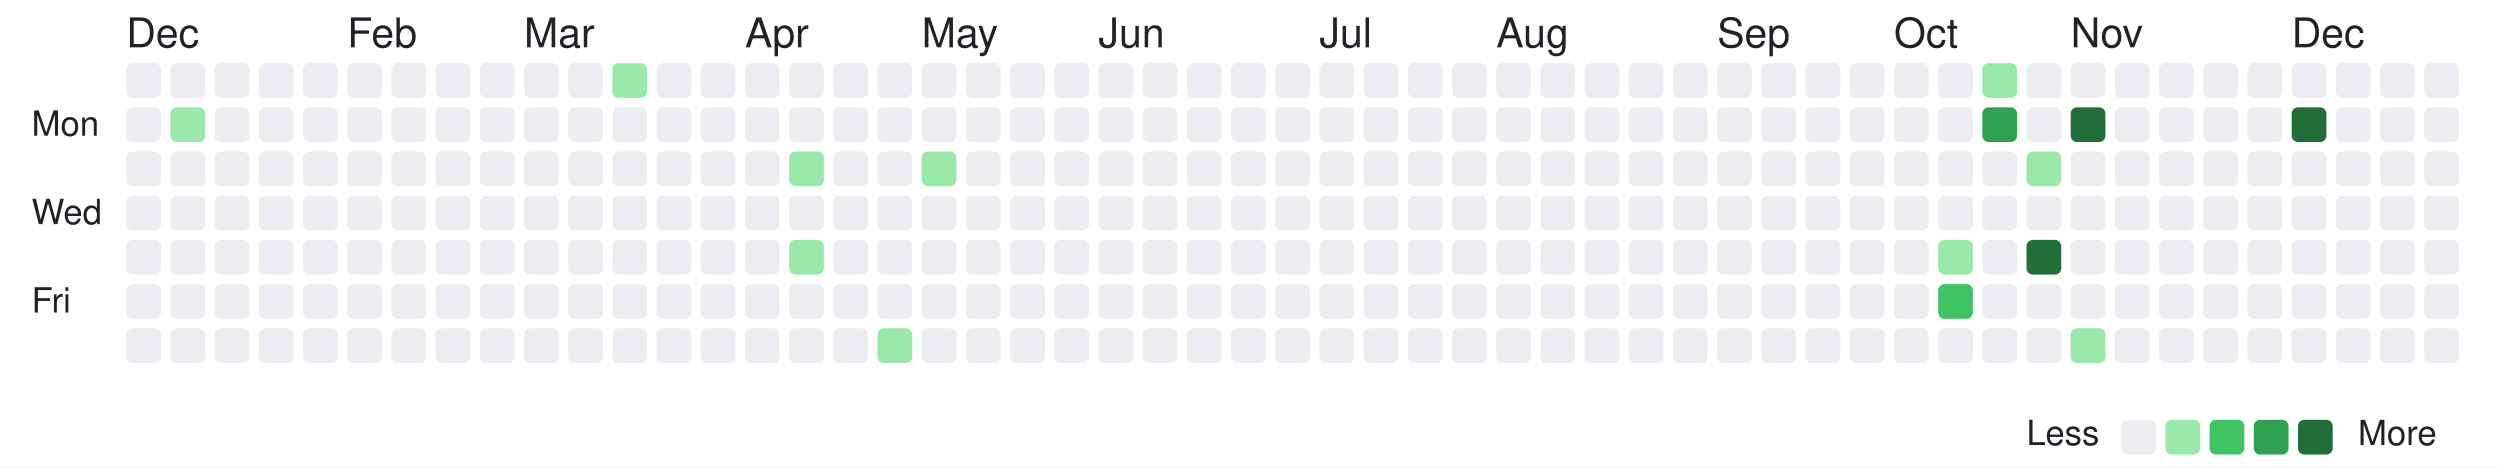
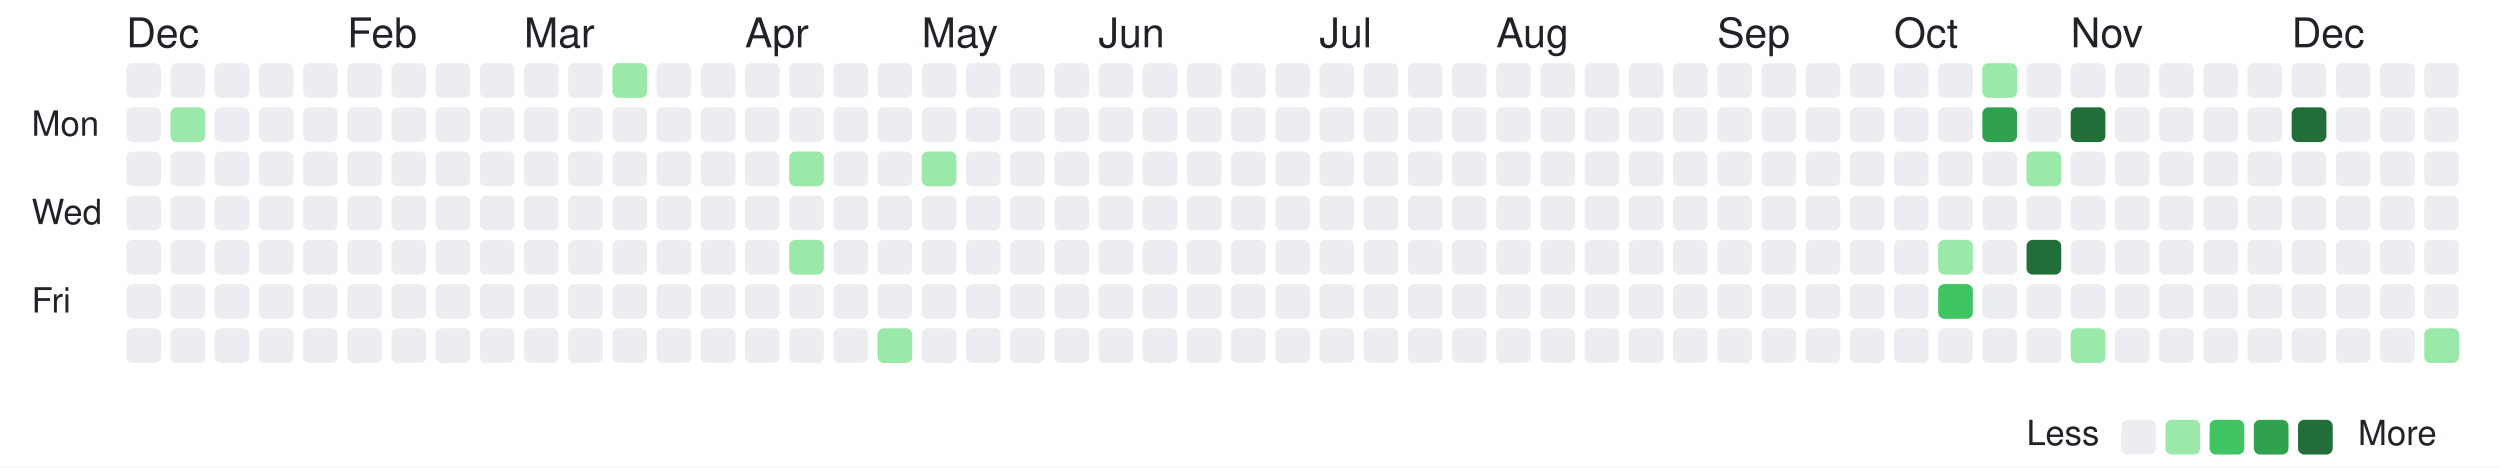
<svg xmlns="http://www.w3.org/2000/svg" width="792" height="148" viewBox="0 0 792 148">
  <rect width="792" height="148" fill="#ffffff" />
  <g transform="translate(40, 20)">
    <text x="-30" y="23" fill="#1f2328" font-size="11" font-family="-apple-system, BlinkMacSystemFont, Segoe UI, Helvetica, Arial, sans-serif">Mon</text>
    <text x="-30" y="51" fill="#1f2328" font-size="11" font-family="-apple-system, BlinkMacSystemFont, Segoe UI, Helvetica, Arial, sans-serif">Wed</text>
    <text x="-30" y="79" fill="#1f2328" font-size="11" font-family="-apple-system, BlinkMacSystemFont, Segoe UI, Helvetica, Arial, sans-serif">Fri</text>
    <rect x="0" y="0" width="11" height="11" fill="#ebedf0" rx="2" ry="2" />
    <rect x="0" y="14" width="11" height="11" fill="#ebedf0" rx="2" ry="2" />
    <rect x="0" y="28" width="11" height="11" fill="#ebedf0" rx="2" ry="2" />
    <rect x="0" y="42" width="11" height="11" fill="#ebedf0" rx="2" ry="2" />
    <rect x="0" y="56" width="11" height="11" fill="#ebedf0" rx="2" ry="2" />
    <rect x="0" y="70" width="11" height="11" fill="#ebedf0" rx="2" ry="2" />
    <rect x="0" y="84" width="11" height="11" fill="#ebedf0" rx="2" ry="2" />
    <rect x="14" y="0" width="11" height="11" fill="#ebedf0" rx="2" ry="2" />
    <rect x="14" y="14" width="11" height="11" fill="#9be9a8" rx="2" ry="2" />
    <rect x="14" y="28" width="11" height="11" fill="#ebedf0" rx="2" ry="2" />
    <rect x="14" y="42" width="11" height="11" fill="#ebedf0" rx="2" ry="2" />
    <rect x="14" y="56" width="11" height="11" fill="#ebedf0" rx="2" ry="2" />
    <rect x="14" y="70" width="11" height="11" fill="#ebedf0" rx="2" ry="2" />
    <rect x="14" y="84" width="11" height="11" fill="#ebedf0" rx="2" ry="2" />
    <rect x="28" y="0" width="11" height="11" fill="#ebedf0" rx="2" ry="2" />
    <rect x="28" y="14" width="11" height="11" fill="#ebedf0" rx="2" ry="2" />
    <rect x="28" y="28" width="11" height="11" fill="#ebedf0" rx="2" ry="2" />
    <rect x="28" y="42" width="11" height="11" fill="#ebedf0" rx="2" ry="2" />
    <rect x="28" y="56" width="11" height="11" fill="#ebedf0" rx="2" ry="2" />
    <rect x="28" y="70" width="11" height="11" fill="#ebedf0" rx="2" ry="2" />
    <rect x="28" y="84" width="11" height="11" fill="#ebedf0" rx="2" ry="2" />
    <rect x="42" y="0" width="11" height="11" fill="#ebedf0" rx="2" ry="2" />
    <rect x="42" y="14" width="11" height="11" fill="#ebedf0" rx="2" ry="2" />
    <rect x="42" y="28" width="11" height="11" fill="#ebedf0" rx="2" ry="2" />
    <rect x="42" y="42" width="11" height="11" fill="#ebedf0" rx="2" ry="2" />
    <rect x="42" y="56" width="11" height="11" fill="#ebedf0" rx="2" ry="2" />
    <rect x="42" y="70" width="11" height="11" fill="#ebedf0" rx="2" ry="2" />
    <rect x="42" y="84" width="11" height="11" fill="#ebedf0" rx="2" ry="2" />
    <rect x="56" y="0" width="11" height="11" fill="#ebedf0" rx="2" ry="2" />
    <rect x="56" y="14" width="11" height="11" fill="#ebedf0" rx="2" ry="2" />
    <rect x="56" y="28" width="11" height="11" fill="#ebedf0" rx="2" ry="2" />
    <rect x="56" y="42" width="11" height="11" fill="#ebedf0" rx="2" ry="2" />
    <rect x="56" y="56" width="11" height="11" fill="#ebedf0" rx="2" ry="2" />
    <rect x="56" y="70" width="11" height="11" fill="#ebedf0" rx="2" ry="2" />
    <rect x="56" y="84" width="11" height="11" fill="#ebedf0" rx="2" ry="2" />
    <rect x="70" y="0" width="11" height="11" fill="#ebedf0" rx="2" ry="2" />
    <rect x="70" y="14" width="11" height="11" fill="#ebedf0" rx="2" ry="2" />
    <rect x="70" y="28" width="11" height="11" fill="#ebedf0" rx="2" ry="2" />
    <rect x="70" y="42" width="11" height="11" fill="#ebedf0" rx="2" ry="2" />
    <rect x="70" y="56" width="11" height="11" fill="#ebedf0" rx="2" ry="2" />
    <rect x="70" y="70" width="11" height="11" fill="#ebedf0" rx="2" ry="2" />
    <rect x="70" y="84" width="11" height="11" fill="#ebedf0" rx="2" ry="2" />
    <rect x="84" y="0" width="11" height="11" fill="#ebedf0" rx="2" ry="2" />
    <rect x="84" y="14" width="11" height="11" fill="#ebedf0" rx="2" ry="2" />
    <rect x="84" y="28" width="11" height="11" fill="#ebedf0" rx="2" ry="2" />
    <rect x="84" y="42" width="11" height="11" fill="#ebedf0" rx="2" ry="2" />
    <rect x="84" y="56" width="11" height="11" fill="#ebedf0" rx="2" ry="2" />
    <rect x="84" y="70" width="11" height="11" fill="#ebedf0" rx="2" ry="2" />
    <rect x="84" y="84" width="11" height="11" fill="#ebedf0" rx="2" ry="2" />
    <rect x="98" y="0" width="11" height="11" fill="#ebedf0" rx="2" ry="2" />
    <rect x="98" y="14" width="11" height="11" fill="#ebedf0" rx="2" ry="2" />
    <rect x="98" y="28" width="11" height="11" fill="#ebedf0" rx="2" ry="2" />
    <rect x="98" y="42" width="11" height="11" fill="#ebedf0" rx="2" ry="2" />
    <rect x="98" y="56" width="11" height="11" fill="#ebedf0" rx="2" ry="2" />
    <rect x="98" y="70" width="11" height="11" fill="#ebedf0" rx="2" ry="2" />
    <rect x="98" y="84" width="11" height="11" fill="#ebedf0" rx="2" ry="2" />
    <rect x="112" y="0" width="11" height="11" fill="#ebedf0" rx="2" ry="2" />
    <rect x="112" y="14" width="11" height="11" fill="#ebedf0" rx="2" ry="2" />
    <rect x="112" y="28" width="11" height="11" fill="#ebedf0" rx="2" ry="2" />
    <rect x="112" y="42" width="11" height="11" fill="#ebedf0" rx="2" ry="2" />
    <rect x="112" y="56" width="11" height="11" fill="#ebedf0" rx="2" ry="2" />
    <rect x="112" y="70" width="11" height="11" fill="#ebedf0" rx="2" ry="2" />
    <rect x="112" y="84" width="11" height="11" fill="#ebedf0" rx="2" ry="2" />
    <rect x="126" y="0" width="11" height="11" fill="#ebedf0" rx="2" ry="2" />
    <rect x="126" y="14" width="11" height="11" fill="#ebedf0" rx="2" ry="2" />
    <rect x="126" y="28" width="11" height="11" fill="#ebedf0" rx="2" ry="2" />
    <rect x="126" y="42" width="11" height="11" fill="#ebedf0" rx="2" ry="2" />
    <rect x="126" y="56" width="11" height="11" fill="#ebedf0" rx="2" ry="2" />
    <rect x="126" y="70" width="11" height="11" fill="#ebedf0" rx="2" ry="2" />
    <rect x="126" y="84" width="11" height="11" fill="#ebedf0" rx="2" ry="2" />
    <rect x="140" y="0" width="11" height="11" fill="#ebedf0" rx="2" ry="2" />
    <rect x="140" y="14" width="11" height="11" fill="#ebedf0" rx="2" ry="2" />
    <rect x="140" y="28" width="11" height="11" fill="#ebedf0" rx="2" ry="2" />
    <rect x="140" y="42" width="11" height="11" fill="#ebedf0" rx="2" ry="2" />
    <rect x="140" y="56" width="11" height="11" fill="#ebedf0" rx="2" ry="2" />
    <rect x="140" y="70" width="11" height="11" fill="#ebedf0" rx="2" ry="2" />
    <rect x="140" y="84" width="11" height="11" fill="#ebedf0" rx="2" ry="2" />
    <rect x="154" y="0" width="11" height="11" fill="#9be9a8" rx="2" ry="2" />
    <rect x="154" y="14" width="11" height="11" fill="#ebedf0" rx="2" ry="2" />
    <rect x="154" y="28" width="11" height="11" fill="#ebedf0" rx="2" ry="2" />
    <rect x="154" y="42" width="11" height="11" fill="#ebedf0" rx="2" ry="2" />
    <rect x="154" y="56" width="11" height="11" fill="#ebedf0" rx="2" ry="2" />
    <rect x="154" y="70" width="11" height="11" fill="#ebedf0" rx="2" ry="2" />
    <rect x="154" y="84" width="11" height="11" fill="#ebedf0" rx="2" ry="2" />
    <rect x="168" y="0" width="11" height="11" fill="#ebedf0" rx="2" ry="2" />
    <rect x="168" y="14" width="11" height="11" fill="#ebedf0" rx="2" ry="2" />
    <rect x="168" y="28" width="11" height="11" fill="#ebedf0" rx="2" ry="2" />
    <rect x="168" y="42" width="11" height="11" fill="#ebedf0" rx="2" ry="2" />
    <rect x="168" y="56" width="11" height="11" fill="#ebedf0" rx="2" ry="2" />
    <rect x="168" y="70" width="11" height="11" fill="#ebedf0" rx="2" ry="2" />
    <rect x="168" y="84" width="11" height="11" fill="#ebedf0" rx="2" ry="2" />
    <rect x="182" y="0" width="11" height="11" fill="#ebedf0" rx="2" ry="2" />
    <rect x="182" y="14" width="11" height="11" fill="#ebedf0" rx="2" ry="2" />
    <rect x="182" y="28" width="11" height="11" fill="#ebedf0" rx="2" ry="2" />
    <rect x="182" y="42" width="11" height="11" fill="#ebedf0" rx="2" ry="2" />
    <rect x="182" y="56" width="11" height="11" fill="#ebedf0" rx="2" ry="2" />
    <rect x="182" y="70" width="11" height="11" fill="#ebedf0" rx="2" ry="2" />
    <rect x="182" y="84" width="11" height="11" fill="#ebedf0" rx="2" ry="2" />
    <rect x="196" y="0" width="11" height="11" fill="#ebedf0" rx="2" ry="2" />
    <rect x="196" y="14" width="11" height="11" fill="#ebedf0" rx="2" ry="2" />
    <rect x="196" y="28" width="11" height="11" fill="#ebedf0" rx="2" ry="2" />
    <rect x="196" y="42" width="11" height="11" fill="#ebedf0" rx="2" ry="2" />
    <rect x="196" y="56" width="11" height="11" fill="#ebedf0" rx="2" ry="2" />
    <rect x="196" y="70" width="11" height="11" fill="#ebedf0" rx="2" ry="2" />
    <rect x="196" y="84" width="11" height="11" fill="#ebedf0" rx="2" ry="2" />
    <rect x="210" y="0" width="11" height="11" fill="#ebedf0" rx="2" ry="2" />
    <rect x="210" y="14" width="11" height="11" fill="#ebedf0" rx="2" ry="2" />
    <rect x="210" y="28" width="11" height="11" fill="#9be9a8" rx="2" ry="2" />
    <rect x="210" y="42" width="11" height="11" fill="#ebedf0" rx="2" ry="2" />
    <rect x="210" y="56" width="11" height="11" fill="#9be9a8" rx="2" ry="2" />
    <rect x="210" y="70" width="11" height="11" fill="#ebedf0" rx="2" ry="2" />
    <rect x="210" y="84" width="11" height="11" fill="#ebedf0" rx="2" ry="2" />
    <rect x="224" y="0" width="11" height="11" fill="#ebedf0" rx="2" ry="2" />
    <rect x="224" y="14" width="11" height="11" fill="#ebedf0" rx="2" ry="2" />
    <rect x="224" y="28" width="11" height="11" fill="#ebedf0" rx="2" ry="2" />
    <rect x="224" y="42" width="11" height="11" fill="#ebedf0" rx="2" ry="2" />
    <rect x="224" y="56" width="11" height="11" fill="#ebedf0" rx="2" ry="2" />
    <rect x="224" y="70" width="11" height="11" fill="#ebedf0" rx="2" ry="2" />
    <rect x="224" y="84" width="11" height="11" fill="#ebedf0" rx="2" ry="2" />
    <rect x="238" y="0" width="11" height="11" fill="#ebedf0" rx="2" ry="2" />
    <rect x="238" y="14" width="11" height="11" fill="#ebedf0" rx="2" ry="2" />
    <rect x="238" y="28" width="11" height="11" fill="#ebedf0" rx="2" ry="2" />
    <rect x="238" y="42" width="11" height="11" fill="#ebedf0" rx="2" ry="2" />
    <rect x="238" y="56" width="11" height="11" fill="#ebedf0" rx="2" ry="2" />
    <rect x="238" y="70" width="11" height="11" fill="#ebedf0" rx="2" ry="2" />
    <rect x="238" y="84" width="11" height="11" fill="#9be9a8" rx="2" ry="2" />
    <rect x="252" y="0" width="11" height="11" fill="#ebedf0" rx="2" ry="2" />
    <rect x="252" y="14" width="11" height="11" fill="#ebedf0" rx="2" ry="2" />
    <rect x="252" y="28" width="11" height="11" fill="#9be9a8" rx="2" ry="2" />
    <rect x="252" y="42" width="11" height="11" fill="#ebedf0" rx="2" ry="2" />
    <rect x="252" y="56" width="11" height="11" fill="#ebedf0" rx="2" ry="2" />
    <rect x="252" y="70" width="11" height="11" fill="#ebedf0" rx="2" ry="2" />
    <rect x="252" y="84" width="11" height="11" fill="#ebedf0" rx="2" ry="2" />
    <rect x="266" y="0" width="11" height="11" fill="#ebedf0" rx="2" ry="2" />
    <rect x="266" y="14" width="11" height="11" fill="#ebedf0" rx="2" ry="2" />
    <rect x="266" y="28" width="11" height="11" fill="#ebedf0" rx="2" ry="2" />
    <rect x="266" y="42" width="11" height="11" fill="#ebedf0" rx="2" ry="2" />
    <rect x="266" y="56" width="11" height="11" fill="#ebedf0" rx="2" ry="2" />
    <rect x="266" y="70" width="11" height="11" fill="#ebedf0" rx="2" ry="2" />
    <rect x="266" y="84" width="11" height="11" fill="#ebedf0" rx="2" ry="2" />
    <rect x="280" y="0" width="11" height="11" fill="#ebedf0" rx="2" ry="2" />
    <rect x="280" y="14" width="11" height="11" fill="#ebedf0" rx="2" ry="2" />
    <rect x="280" y="28" width="11" height="11" fill="#ebedf0" rx="2" ry="2" />
    <rect x="280" y="42" width="11" height="11" fill="#ebedf0" rx="2" ry="2" />
    <rect x="280" y="56" width="11" height="11" fill="#ebedf0" rx="2" ry="2" />
    <rect x="280" y="70" width="11" height="11" fill="#ebedf0" rx="2" ry="2" />
    <rect x="280" y="84" width="11" height="11" fill="#ebedf0" rx="2" ry="2" />
    <rect x="294" y="0" width="11" height="11" fill="#ebedf0" rx="2" ry="2" />
    <rect x="294" y="14" width="11" height="11" fill="#ebedf0" rx="2" ry="2" />
    <rect x="294" y="28" width="11" height="11" fill="#ebedf0" rx="2" ry="2" />
    <rect x="294" y="42" width="11" height="11" fill="#ebedf0" rx="2" ry="2" />
    <rect x="294" y="56" width="11" height="11" fill="#ebedf0" rx="2" ry="2" />
    <rect x="294" y="70" width="11" height="11" fill="#ebedf0" rx="2" ry="2" />
    <rect x="294" y="84" width="11" height="11" fill="#ebedf0" rx="2" ry="2" />
    <rect x="308" y="0" width="11" height="11" fill="#ebedf0" rx="2" ry="2" />
    <rect x="308" y="14" width="11" height="11" fill="#ebedf0" rx="2" ry="2" />
    <rect x="308" y="28" width="11" height="11" fill="#ebedf0" rx="2" ry="2" />
    <rect x="308" y="42" width="11" height="11" fill="#ebedf0" rx="2" ry="2" />
    <rect x="308" y="56" width="11" height="11" fill="#ebedf0" rx="2" ry="2" />
    <rect x="308" y="70" width="11" height="11" fill="#ebedf0" rx="2" ry="2" />
    <rect x="308" y="84" width="11" height="11" fill="#ebedf0" rx="2" ry="2" />
    <rect x="322" y="0" width="11" height="11" fill="#ebedf0" rx="2" ry="2" />
    <rect x="322" y="14" width="11" height="11" fill="#ebedf0" rx="2" ry="2" />
    <rect x="322" y="28" width="11" height="11" fill="#ebedf0" rx="2" ry="2" />
    <rect x="322" y="42" width="11" height="11" fill="#ebedf0" rx="2" ry="2" />
    <rect x="322" y="56" width="11" height="11" fill="#ebedf0" rx="2" ry="2" />
    <rect x="322" y="70" width="11" height="11" fill="#ebedf0" rx="2" ry="2" />
    <rect x="322" y="84" width="11" height="11" fill="#ebedf0" rx="2" ry="2" />
    <rect x="336" y="0" width="11" height="11" fill="#ebedf0" rx="2" ry="2" />
    <rect x="336" y="14" width="11" height="11" fill="#ebedf0" rx="2" ry="2" />
    <rect x="336" y="28" width="11" height="11" fill="#ebedf0" rx="2" ry="2" />
    <rect x="336" y="42" width="11" height="11" fill="#ebedf0" rx="2" ry="2" />
    <rect x="336" y="56" width="11" height="11" fill="#ebedf0" rx="2" ry="2" />
    <rect x="336" y="70" width="11" height="11" fill="#ebedf0" rx="2" ry="2" />
    <rect x="336" y="84" width="11" height="11" fill="#ebedf0" rx="2" ry="2" />
    <rect x="350" y="0" width="11" height="11" fill="#ebedf0" rx="2" ry="2" />
    <rect x="350" y="14" width="11" height="11" fill="#ebedf0" rx="2" ry="2" />
    <rect x="350" y="28" width="11" height="11" fill="#ebedf0" rx="2" ry="2" />
    <rect x="350" y="42" width="11" height="11" fill="#ebedf0" rx="2" ry="2" />
    <rect x="350" y="56" width="11" height="11" fill="#ebedf0" rx="2" ry="2" />
    <rect x="350" y="70" width="11" height="11" fill="#ebedf0" rx="2" ry="2" />
    <rect x="350" y="84" width="11" height="11" fill="#ebedf0" rx="2" ry="2" />
    <rect x="364" y="0" width="11" height="11" fill="#ebedf0" rx="2" ry="2" />
    <rect x="364" y="14" width="11" height="11" fill="#ebedf0" rx="2" ry="2" />
    <rect x="364" y="28" width="11" height="11" fill="#ebedf0" rx="2" ry="2" />
    <rect x="364" y="42" width="11" height="11" fill="#ebedf0" rx="2" ry="2" />
    <rect x="364" y="56" width="11" height="11" fill="#ebedf0" rx="2" ry="2" />
    <rect x="364" y="70" width="11" height="11" fill="#ebedf0" rx="2" ry="2" />
    <rect x="364" y="84" width="11" height="11" fill="#ebedf0" rx="2" ry="2" />
    <rect x="378" y="0" width="11" height="11" fill="#ebedf0" rx="2" ry="2" />
    <rect x="378" y="14" width="11" height="11" fill="#ebedf0" rx="2" ry="2" />
    <rect x="378" y="28" width="11" height="11" fill="#ebedf0" rx="2" ry="2" />
    <rect x="378" y="42" width="11" height="11" fill="#ebedf0" rx="2" ry="2" />
    <rect x="378" y="56" width="11" height="11" fill="#ebedf0" rx="2" ry="2" />
    <rect x="378" y="70" width="11" height="11" fill="#ebedf0" rx="2" ry="2" />
    <rect x="378" y="84" width="11" height="11" fill="#ebedf0" rx="2" ry="2" />
    <rect x="392" y="0" width="11" height="11" fill="#ebedf0" rx="2" ry="2" />
    <rect x="392" y="14" width="11" height="11" fill="#ebedf0" rx="2" ry="2" />
    <rect x="392" y="28" width="11" height="11" fill="#ebedf0" rx="2" ry="2" />
    <rect x="392" y="42" width="11" height="11" fill="#ebedf0" rx="2" ry="2" />
    <rect x="392" y="56" width="11" height="11" fill="#ebedf0" rx="2" ry="2" />
    <rect x="392" y="70" width="11" height="11" fill="#ebedf0" rx="2" ry="2" />
    <rect x="392" y="84" width="11" height="11" fill="#ebedf0" rx="2" ry="2" />
    <rect x="406" y="0" width="11" height="11" fill="#ebedf0" rx="2" ry="2" />
    <rect x="406" y="14" width="11" height="11" fill="#ebedf0" rx="2" ry="2" />
    <rect x="406" y="28" width="11" height="11" fill="#ebedf0" rx="2" ry="2" />
    <rect x="406" y="42" width="11" height="11" fill="#ebedf0" rx="2" ry="2" />
    <rect x="406" y="56" width="11" height="11" fill="#ebedf0" rx="2" ry="2" />
    <rect x="406" y="70" width="11" height="11" fill="#ebedf0" rx="2" ry="2" />
    <rect x="406" y="84" width="11" height="11" fill="#ebedf0" rx="2" ry="2" />
    <rect x="420" y="0" width="11" height="11" fill="#ebedf0" rx="2" ry="2" />
    <rect x="420" y="14" width="11" height="11" fill="#ebedf0" rx="2" ry="2" />
    <rect x="420" y="28" width="11" height="11" fill="#ebedf0" rx="2" ry="2" />
    <rect x="420" y="42" width="11" height="11" fill="#ebedf0" rx="2" ry="2" />
    <rect x="420" y="56" width="11" height="11" fill="#ebedf0" rx="2" ry="2" />
    <rect x="420" y="70" width="11" height="11" fill="#ebedf0" rx="2" ry="2" />
    <rect x="420" y="84" width="11" height="11" fill="#ebedf0" rx="2" ry="2" />
    <rect x="434" y="0" width="11" height="11" fill="#ebedf0" rx="2" ry="2" />
    <rect x="434" y="14" width="11" height="11" fill="#ebedf0" rx="2" ry="2" />
    <rect x="434" y="28" width="11" height="11" fill="#ebedf0" rx="2" ry="2" />
    <rect x="434" y="42" width="11" height="11" fill="#ebedf0" rx="2" ry="2" />
    <rect x="434" y="56" width="11" height="11" fill="#ebedf0" rx="2" ry="2" />
    <rect x="434" y="70" width="11" height="11" fill="#ebedf0" rx="2" ry="2" />
    <rect x="434" y="84" width="11" height="11" fill="#ebedf0" rx="2" ry="2" />
    <rect x="448" y="0" width="11" height="11" fill="#ebedf0" rx="2" ry="2" />
    <rect x="448" y="14" width="11" height="11" fill="#ebedf0" rx="2" ry="2" />
    <rect x="448" y="28" width="11" height="11" fill="#ebedf0" rx="2" ry="2" />
    <rect x="448" y="42" width="11" height="11" fill="#ebedf0" rx="2" ry="2" />
    <rect x="448" y="56" width="11" height="11" fill="#ebedf0" rx="2" ry="2" />
    <rect x="448" y="70" width="11" height="11" fill="#ebedf0" rx="2" ry="2" />
    <rect x="448" y="84" width="11" height="11" fill="#ebedf0" rx="2" ry="2" />
    <rect x="462" y="0" width="11" height="11" fill="#ebedf0" rx="2" ry="2" />
    <rect x="462" y="14" width="11" height="11" fill="#ebedf0" rx="2" ry="2" />
    <rect x="462" y="28" width="11" height="11" fill="#ebedf0" rx="2" ry="2" />
    <rect x="462" y="42" width="11" height="11" fill="#ebedf0" rx="2" ry="2" />
    <rect x="462" y="56" width="11" height="11" fill="#ebedf0" rx="2" ry="2" />
    <rect x="462" y="70" width="11" height="11" fill="#ebedf0" rx="2" ry="2" />
    <rect x="462" y="84" width="11" height="11" fill="#ebedf0" rx="2" ry="2" />
    <rect x="476" y="0" width="11" height="11" fill="#ebedf0" rx="2" ry="2" />
    <rect x="476" y="14" width="11" height="11" fill="#ebedf0" rx="2" ry="2" />
    <rect x="476" y="28" width="11" height="11" fill="#ebedf0" rx="2" ry="2" />
    <rect x="476" y="42" width="11" height="11" fill="#ebedf0" rx="2" ry="2" />
    <rect x="476" y="56" width="11" height="11" fill="#ebedf0" rx="2" ry="2" />
    <rect x="476" y="70" width="11" height="11" fill="#ebedf0" rx="2" ry="2" />
    <rect x="476" y="84" width="11" height="11" fill="#ebedf0" rx="2" ry="2" />
    <rect x="490" y="0" width="11" height="11" fill="#ebedf0" rx="2" ry="2" />
    <rect x="490" y="14" width="11" height="11" fill="#ebedf0" rx="2" ry="2" />
    <rect x="490" y="28" width="11" height="11" fill="#ebedf0" rx="2" ry="2" />
    <rect x="490" y="42" width="11" height="11" fill="#ebedf0" rx="2" ry="2" />
    <rect x="490" y="56" width="11" height="11" fill="#ebedf0" rx="2" ry="2" />
    <rect x="490" y="70" width="11" height="11" fill="#ebedf0" rx="2" ry="2" />
    <rect x="490" y="84" width="11" height="11" fill="#ebedf0" rx="2" ry="2" />
    <rect x="504" y="0" width="11" height="11" fill="#ebedf0" rx="2" ry="2" />
    <rect x="504" y="14" width="11" height="11" fill="#ebedf0" rx="2" ry="2" />
    <rect x="504" y="28" width="11" height="11" fill="#ebedf0" rx="2" ry="2" />
    <rect x="504" y="42" width="11" height="11" fill="#ebedf0" rx="2" ry="2" />
    <rect x="504" y="56" width="11" height="11" fill="#ebedf0" rx="2" ry="2" />
    <rect x="504" y="70" width="11" height="11" fill="#ebedf0" rx="2" ry="2" />
    <rect x="504" y="84" width="11" height="11" fill="#ebedf0" rx="2" ry="2" />
    <rect x="518" y="0" width="11" height="11" fill="#ebedf0" rx="2" ry="2" />
    <rect x="518" y="14" width="11" height="11" fill="#ebedf0" rx="2" ry="2" />
    <rect x="518" y="28" width="11" height="11" fill="#ebedf0" rx="2" ry="2" />
    <rect x="518" y="42" width="11" height="11" fill="#ebedf0" rx="2" ry="2" />
    <rect x="518" y="56" width="11" height="11" fill="#ebedf0" rx="2" ry="2" />
    <rect x="518" y="70" width="11" height="11" fill="#ebedf0" rx="2" ry="2" />
    <rect x="518" y="84" width="11" height="11" fill="#ebedf0" rx="2" ry="2" />
    <rect x="532" y="0" width="11" height="11" fill="#ebedf0" rx="2" ry="2" />
    <rect x="532" y="14" width="11" height="11" fill="#ebedf0" rx="2" ry="2" />
    <rect x="532" y="28" width="11" height="11" fill="#ebedf0" rx="2" ry="2" />
    <rect x="532" y="42" width="11" height="11" fill="#ebedf0" rx="2" ry="2" />
    <rect x="532" y="56" width="11" height="11" fill="#ebedf0" rx="2" ry="2" />
    <rect x="532" y="70" width="11" height="11" fill="#ebedf0" rx="2" ry="2" />
    <rect x="532" y="84" width="11" height="11" fill="#ebedf0" rx="2" ry="2" />
    <rect x="546" y="0" width="11" height="11" fill="#ebedf0" rx="2" ry="2" />
    <rect x="546" y="14" width="11" height="11" fill="#ebedf0" rx="2" ry="2" />
    <rect x="546" y="28" width="11" height="11" fill="#ebedf0" rx="2" ry="2" />
    <rect x="546" y="42" width="11" height="11" fill="#ebedf0" rx="2" ry="2" />
    <rect x="546" y="56" width="11" height="11" fill="#ebedf0" rx="2" ry="2" />
    <rect x="546" y="70" width="11" height="11" fill="#ebedf0" rx="2" ry="2" />
    <rect x="546" y="84" width="11" height="11" fill="#ebedf0" rx="2" ry="2" />
    <rect x="560" y="0" width="11" height="11" fill="#ebedf0" rx="2" ry="2" />
    <rect x="560" y="14" width="11" height="11" fill="#ebedf0" rx="2" ry="2" />
    <rect x="560" y="28" width="11" height="11" fill="#ebedf0" rx="2" ry="2" />
    <rect x="560" y="42" width="11" height="11" fill="#ebedf0" rx="2" ry="2" />
    <rect x="560" y="56" width="11" height="11" fill="#ebedf0" rx="2" ry="2" />
    <rect x="560" y="70" width="11" height="11" fill="#ebedf0" rx="2" ry="2" />
    <rect x="560" y="84" width="11" height="11" fill="#ebedf0" rx="2" ry="2" />
    <rect x="574" y="0" width="11" height="11" fill="#ebedf0" rx="2" ry="2" />
    <rect x="574" y="14" width="11" height="11" fill="#ebedf0" rx="2" ry="2" />
    <rect x="574" y="28" width="11" height="11" fill="#ebedf0" rx="2" ry="2" />
    <rect x="574" y="42" width="11" height="11" fill="#ebedf0" rx="2" ry="2" />
    <rect x="574" y="56" width="11" height="11" fill="#9be9a8" rx="2" ry="2" />
    <rect x="574" y="70" width="11" height="11" fill="#40c463" rx="2" ry="2" />
    <rect x="574" y="84" width="11" height="11" fill="#ebedf0" rx="2" ry="2" />
    <rect x="588" y="0" width="11" height="11" fill="#9be9a8" rx="2" ry="2" />
    <rect x="588" y="14" width="11" height="11" fill="#30a14e" rx="2" ry="2" />
    <rect x="588" y="28" width="11" height="11" fill="#ebedf0" rx="2" ry="2" />
    <rect x="588" y="42" width="11" height="11" fill="#ebedf0" rx="2" ry="2" />
    <rect x="588" y="56" width="11" height="11" fill="#ebedf0" rx="2" ry="2" />
    <rect x="588" y="70" width="11" height="11" fill="#ebedf0" rx="2" ry="2" />
    <rect x="588" y="84" width="11" height="11" fill="#ebedf0" rx="2" ry="2" />
    <rect x="602" y="0" width="11" height="11" fill="#ebedf0" rx="2" ry="2" />
    <rect x="602" y="14" width="11" height="11" fill="#ebedf0" rx="2" ry="2" />
    <rect x="602" y="28" width="11" height="11" fill="#9be9a8" rx="2" ry="2" />
    <rect x="602" y="42" width="11" height="11" fill="#ebedf0" rx="2" ry="2" />
    <rect x="602" y="56" width="11" height="11" fill="#216e39" rx="2" ry="2" />
    <rect x="602" y="70" width="11" height="11" fill="#ebedf0" rx="2" ry="2" />
    <rect x="602" y="84" width="11" height="11" fill="#ebedf0" rx="2" ry="2" />
    <rect x="616" y="0" width="11" height="11" fill="#ebedf0" rx="2" ry="2" />
    <rect x="616" y="14" width="11" height="11" fill="#216e39" rx="2" ry="2" />
    <rect x="616" y="28" width="11" height="11" fill="#ebedf0" rx="2" ry="2" />
    <rect x="616" y="42" width="11" height="11" fill="#ebedf0" rx="2" ry="2" />
    <rect x="616" y="56" width="11" height="11" fill="#ebedf0" rx="2" ry="2" />
    <rect x="616" y="70" width="11" height="11" fill="#ebedf0" rx="2" ry="2" />
    <rect x="616" y="84" width="11" height="11" fill="#9be9a8" rx="2" ry="2" />
    <rect x="630" y="0" width="11" height="11" fill="#ebedf0" rx="2" ry="2" />
    <rect x="630" y="14" width="11" height="11" fill="#ebedf0" rx="2" ry="2" />
    <rect x="630" y="28" width="11" height="11" fill="#ebedf0" rx="2" ry="2" />
    <rect x="630" y="42" width="11" height="11" fill="#ebedf0" rx="2" ry="2" />
    <rect x="630" y="56" width="11" height="11" fill="#ebedf0" rx="2" ry="2" />
    <rect x="630" y="70" width="11" height="11" fill="#ebedf0" rx="2" ry="2" />
    <rect x="630" y="84" width="11" height="11" fill="#ebedf0" rx="2" ry="2" />
    <rect x="644" y="0" width="11" height="11" fill="#ebedf0" rx="2" ry="2" />
    <rect x="644" y="14" width="11" height="11" fill="#ebedf0" rx="2" ry="2" />
    <rect x="644" y="28" width="11" height="11" fill="#ebedf0" rx="2" ry="2" />
    <rect x="644" y="42" width="11" height="11" fill="#ebedf0" rx="2" ry="2" />
    <rect x="644" y="56" width="11" height="11" fill="#ebedf0" rx="2" ry="2" />
    <rect x="644" y="70" width="11" height="11" fill="#ebedf0" rx="2" ry="2" />
    <rect x="644" y="84" width="11" height="11" fill="#ebedf0" rx="2" ry="2" />
    <rect x="658" y="0" width="11" height="11" fill="#ebedf0" rx="2" ry="2" />
    <rect x="658" y="14" width="11" height="11" fill="#ebedf0" rx="2" ry="2" />
    <rect x="658" y="28" width="11" height="11" fill="#ebedf0" rx="2" ry="2" />
    <rect x="658" y="42" width="11" height="11" fill="#ebedf0" rx="2" ry="2" />
    <rect x="658" y="56" width="11" height="11" fill="#ebedf0" rx="2" ry="2" />
    <rect x="658" y="70" width="11" height="11" fill="#ebedf0" rx="2" ry="2" />
    <rect x="658" y="84" width="11" height="11" fill="#ebedf0" rx="2" ry="2" />
    <rect x="672" y="0" width="11" height="11" fill="#ebedf0" rx="2" ry="2" />
    <rect x="672" y="14" width="11" height="11" fill="#ebedf0" rx="2" ry="2" />
    <rect x="672" y="28" width="11" height="11" fill="#ebedf0" rx="2" ry="2" />
    <rect x="672" y="42" width="11" height="11" fill="#ebedf0" rx="2" ry="2" />
    <rect x="672" y="56" width="11" height="11" fill="#ebedf0" rx="2" ry="2" />
    <rect x="672" y="70" width="11" height="11" fill="#ebedf0" rx="2" ry="2" />
    <rect x="672" y="84" width="11" height="11" fill="#ebedf0" rx="2" ry="2" />
    <rect x="686" y="0" width="11" height="11" fill="#ebedf0" rx="2" ry="2" />
    <rect x="686" y="14" width="11" height="11" fill="#216e39" rx="2" ry="2" />
    <rect x="686" y="28" width="11" height="11" fill="#ebedf0" rx="2" ry="2" />
    <rect x="686" y="42" width="11" height="11" fill="#ebedf0" rx="2" ry="2" />
    <rect x="686" y="56" width="11" height="11" fill="#ebedf0" rx="2" ry="2" />
    <rect x="686" y="70" width="11" height="11" fill="#ebedf0" rx="2" ry="2" />
    <rect x="686" y="84" width="11" height="11" fill="#ebedf0" rx="2" ry="2" />
    <rect x="700" y="0" width="11" height="11" fill="#ebedf0" rx="2" ry="2" />
    <rect x="700" y="14" width="11" height="11" fill="#ebedf0" rx="2" ry="2" />
    <rect x="700" y="28" width="11" height="11" fill="#ebedf0" rx="2" ry="2" />
    <rect x="700" y="42" width="11" height="11" fill="#ebedf0" rx="2" ry="2" />
    <rect x="700" y="56" width="11" height="11" fill="#ebedf0" rx="2" ry="2" />
    <rect x="700" y="70" width="11" height="11" fill="#ebedf0" rx="2" ry="2" />
    <rect x="700" y="84" width="11" height="11" fill="#ebedf0" rx="2" ry="2" />
    <rect x="714" y="0" width="11" height="11" fill="#ebedf0" rx="2" ry="2" />
    <rect x="714" y="14" width="11" height="11" fill="#ebedf0" rx="2" ry="2" />
    <rect x="714" y="28" width="11" height="11" fill="#ebedf0" rx="2" ry="2" />
    <rect x="714" y="42" width="11" height="11" fill="#ebedf0" rx="2" ry="2" />
    <rect x="714" y="56" width="11" height="11" fill="#ebedf0" rx="2" ry="2" />
    <rect x="714" y="70" width="11" height="11" fill="#ebedf0" rx="2" ry="2" />
    <rect x="714" y="84" width="11" height="11" fill="#ebedf0" rx="2" ry="2" />
    <rect x="728" y="0" width="11" height="11" fill="#ebedf0" rx="2" ry="2" />
    <rect x="728" y="14" width="11" height="11" fill="#ebedf0" rx="2" ry="2" />
    <rect x="728" y="28" width="11" height="11" fill="#ebedf0" rx="2" ry="2" />
    <rect x="728" y="42" width="11" height="11" fill="#ebedf0" rx="2" ry="2" />
    <rect x="728" y="56" width="11" height="11" fill="#ebedf0" rx="2" ry="2" />
    <rect x="728" y="70" width="11" height="11" fill="#ebedf0" rx="2" ry="2" />
-     <rect x="728" y="84" width="11" height="11" fill="#ebedf0" rx="2" ry="2" />
+     <rect x="728" y="84" width="11" height="11" fill="#9be9a8" rx="2" ry="2" />
    <text x="0" y="-5" fill="#1f2328" font-size="13" font-family="-apple-system, BlinkMacSystemFont, Segoe UI, Helvetica, Arial, sans-serif">Dec</text>
    <text x="70" y="-5" fill="#1f2328" font-size="13" font-family="-apple-system, BlinkMacSystemFont, Segoe UI, Helvetica, Arial, sans-serif">Feb</text>
    <text x="126" y="-5" fill="#1f2328" font-size="13" font-family="-apple-system, BlinkMacSystemFont, Segoe UI, Helvetica, Arial, sans-serif">Mar</text>
    <text x="196" y="-5" fill="#1f2328" font-size="13" font-family="-apple-system, BlinkMacSystemFont, Segoe UI, Helvetica, Arial, sans-serif">Apr</text>
    <text x="252" y="-5" fill="#1f2328" font-size="13" font-family="-apple-system, BlinkMacSystemFont, Segoe UI, Helvetica, Arial, sans-serif">May</text>
    <text x="308" y="-5" fill="#1f2328" font-size="13" font-family="-apple-system, BlinkMacSystemFont, Segoe UI, Helvetica, Arial, sans-serif">Jun</text>
    <text x="378" y="-5" fill="#1f2328" font-size="13" font-family="-apple-system, BlinkMacSystemFont, Segoe UI, Helvetica, Arial, sans-serif">Jul</text>
    <text x="434" y="-5" fill="#1f2328" font-size="13" font-family="-apple-system, BlinkMacSystemFont, Segoe UI, Helvetica, Arial, sans-serif">Aug</text>
    <text x="504" y="-5" fill="#1f2328" font-size="13" font-family="-apple-system, BlinkMacSystemFont, Segoe UI, Helvetica, Arial, sans-serif">Sep</text>
    <text x="560" y="-5" fill="#1f2328" font-size="13" font-family="-apple-system, BlinkMacSystemFont, Segoe UI, Helvetica, Arial, sans-serif">Oct</text>
    <text x="616" y="-5" fill="#1f2328" font-size="13" font-family="-apple-system, BlinkMacSystemFont, Segoe UI, Helvetica, Arial, sans-serif">Nov</text>
    <text x="686" y="-5" fill="#1f2328" font-size="13" font-family="-apple-system, BlinkMacSystemFont, Segoe UI, Helvetica, Arial, sans-serif">Dec</text>
  </g>
  <text x="642" y="141" fill="#1f2328" font-size="11" font-family="-apple-system, BlinkMacSystemFont, Segoe UI, Helvetica, Arial, sans-serif">Less</text>
  <rect x="672" y="133" width="11" height="11" fill="#ebedf0" rx="2" ry="2" />
  <rect x="686" y="133" width="11" height="11" fill="#9be9a8" rx="2" ry="2" />
  <rect x="700" y="133" width="11" height="11" fill="#40c463" rx="2" ry="2" />
  <rect x="714" y="133" width="11" height="11" fill="#30a14e" rx="2" ry="2" />
  <rect x="728" y="133" width="11" height="11" fill="#216e39" rx="2" ry="2" />
  <text x="747" y="141" fill="#1f2328" font-size="11" font-family="-apple-system, BlinkMacSystemFont, Segoe UI, Helvetica, Arial, sans-serif">More</text>
</svg>
